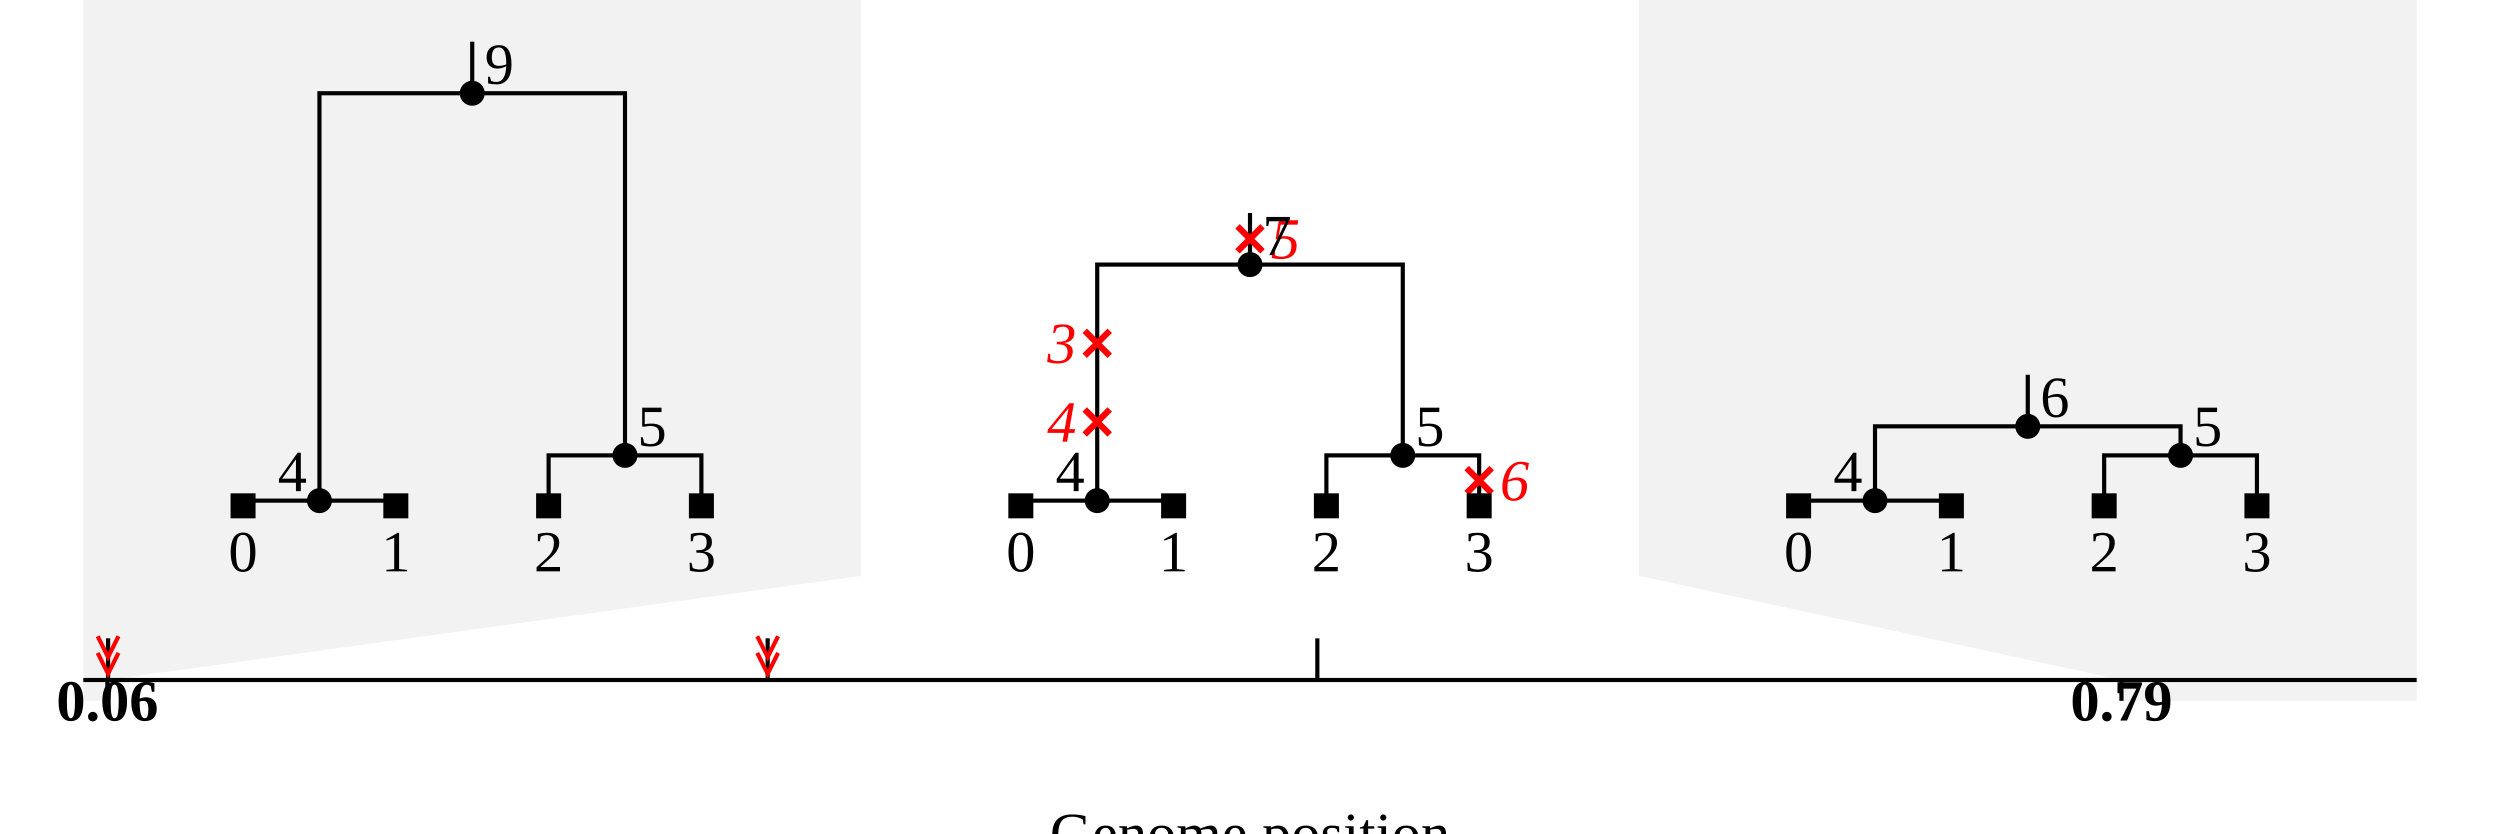
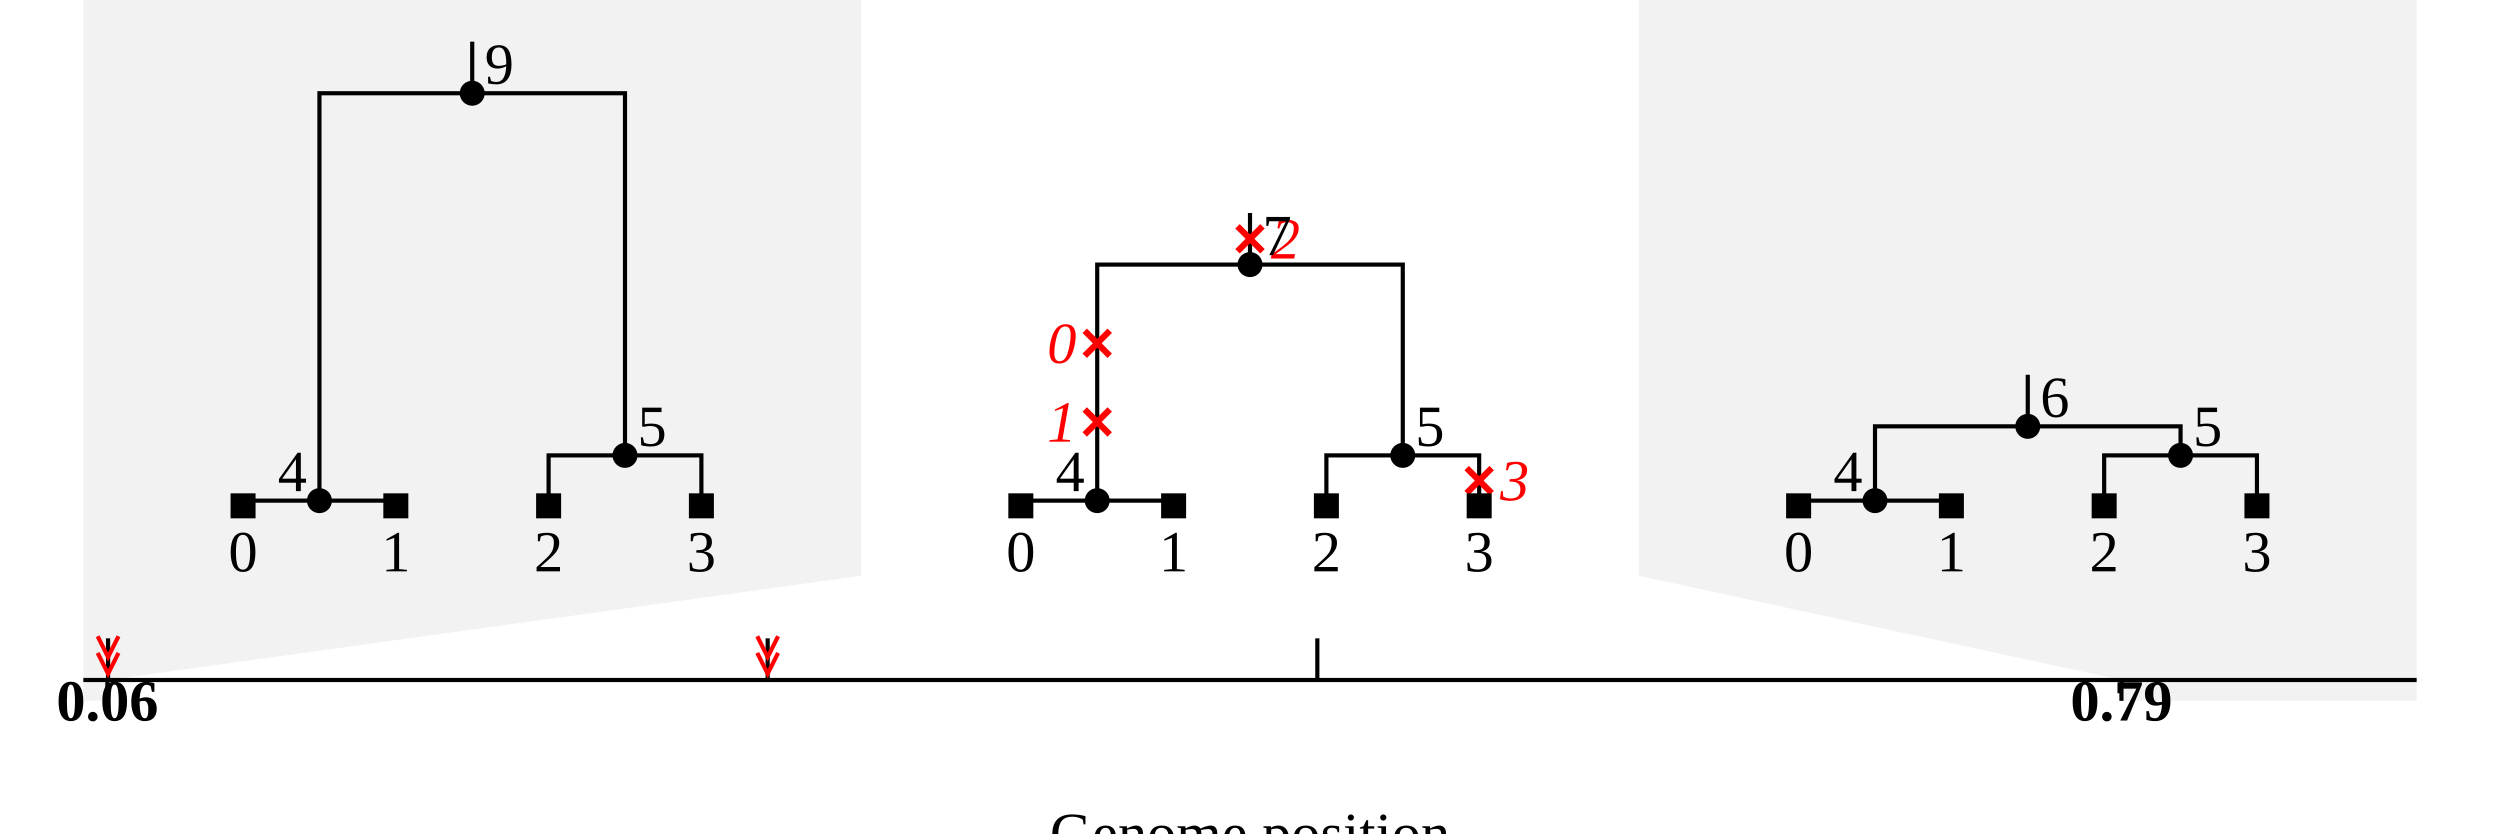
<svg xmlns="http://www.w3.org/2000/svg" baseProfile="full" height="200" version="1.1" width="600">
  <defs>
    <style type="text/css">.background path {fill: #808080; fill-opacity:0}.background path:nth-child(odd) {fill-opacity:.1}.axes {font-size: 14px}.x-axis .tick .lab {font-weight: bold}.axes, .tree {font-size: 14px; text-anchor:middle}.y-axis line.grid {stroke: #FAFAFA}.y-axis &gt; .lab text {transform: translateX(0.8em) rotate(-90deg)}.x-axis .tick g {transform: translateY(0.9em)}.x-axis &gt; .lab text {transform: translateY(-0.8em)}.axes line, .edge {stroke:black; fill:none}.node &gt; .sym {fill: black; stroke: none}.site &gt; .sym {stroke: black}.mut text {fill: red; font-style: italic}.mut.extra text {fill: hotpink}.mut line {fill: none; stroke: none}.mut .sym {fill: none; stroke: red}.mut.extra .sym {stroke: hotpink}.node .mut .sym {stroke-width: 1.5px}.tree text, .tree-sequence text {dominant-baseline: central}.plotbox .lab.lft {text-anchor: end}.plotbox .lab.rgt {text-anchor: start}</style>
  </defs>
  <g class="tree-sequence">
    <g class="background">
      <path d="M20,0 l186.667,0 l0,138.2 l-180.894,25 l0,5 l-5.773,0 l0,-5 l0,-25 l0,-138.2z" />
      <path d="M206.667,0 l186.667,0 l0,138.2 l115.817,25 l0,5 l-483.377,0 l0,-5 l180.894,-25 l0,-138.2z" />
      <path d="M393.333,0 l186.667,0 l0,138.2 l0,25 l0,5 l-70.85,0 l0,-5 l-115.817,-25 l0,-138.2z" />
    </g>
    <g class="axes">
      <g class="x-axis">
        <g class="lab" transform="translate(300,200)">
          <text text-anchor="middle">Genome position</text>
        </g>
        <line x1="20" x2="580" y1="163.2" y2="163.2" />
        <g class="tick" transform="translate(25.7731 163.2)">
          <line x1="0" x2="0" y1="0" y2="5" />
          <g class="lab" transform="translate(0,5)">
            <text>0.06</text>
          </g>
        </g>
        <g class="tick" transform="translate(509.15 163.2)">
          <line x1="0" x2="0" y1="0" y2="5" />
          <g class="lab" transform="translate(0,5)">
            <text>0.79</text>
          </g>
        </g>
-         <g class="site s1" transform="translate(25.9364 163.2)">
+         <g class="site s0" transform="translate(25.9364 163.2)">
          <line class="sym" x1="0" x2="0" y1="0" y2="-10" />
-           <g class="mut m4">
+           <g class="mut m1">
            <polyline class="sym" points="2.5,-6.5 0,-1.5 -2.5,-6.5" />
          </g>
-           <g class="mut m3">
+           <g class="mut m0">
            <polyline class="sym" points="2.5,-10.5 0,-5.5 -2.5,-10.5" />
          </g>
        </g>
-         <g class="site s2" transform="translate(184.24 163.2)">
+         <g class="site s1" transform="translate(184.24 163.2)">
          <line class="sym" x1="0" x2="0" y1="0" y2="-10" />
-           <g class="mut m6">
+           <g class="mut m3">
            <polyline class="sym" points="2.5,-6.5 0,-1.5 -2.5,-6.5" />
          </g>
-           <g class="mut m5">
+           <g class="mut m2">
            <polyline class="sym" points="2.5,-10.5 0,-5.5 -2.5,-10.5" />
          </g>
        </g>
-         <g class="site s3" transform="translate(316.16 163.2)">
+         <g class="site s2" transform="translate(316.16 163.2)">
          <line class="sym" x1="0" x2="0" y1="0" y2="-10" />
        </g>
      </g>
    </g>
    <g class="plotbox trees">
-       <g class="tree t0" transform="translate(20 0)">
+       <g class="tree t1" transform="translate(20 0)">
        <g class="plotbox">
          <g class="node n9 p0 root" transform="translate(93.3333 22.3778)">
            <g class="a9 node n4 p0" transform="translate(-36.6667 97.7739)">
              <g class="a4 leaf node n0 p0 sample" transform="translate(-18.3333 1.24828)">
                <path class="edge" d="M 0 0 V -1.248 H 18.333" />
                <rect class="sym" height="6" width="6" x="-3" y="-3" />
                <text class="lab" transform="translate(0 11)">0</text>
              </g>
              <g class="a4 leaf node n1 p0 sample" transform="translate(18.3333 1.24828)">
                <path class="edge" d="M 0 0 V -1.248 H -18.333" />
                <rect class="sym" height="6" width="6" x="-3" y="-3" />
                <text class="lab" transform="translate(0 11)">1</text>
              </g>
              <path class="edge" d="M 0 0 V -97.774 H 36.667" />
              <circle class="sym" cx="0" cy="0" r="3" />
              <text class="lab lft" transform="translate(-3 -7.0)">4</text>
            </g>
            <g class="a9 node n5 p0" transform="translate(36.6667 86.9138)">
              <g class="a5 leaf node n2 p0 sample" transform="translate(-18.3333 12.1084)">
                <path class="edge" d="M 0 0 V -12.108 H 18.333" />
                <rect class="sym" height="6" width="6" x="-3" y="-3" />
                <text class="lab" transform="translate(0 11)">2</text>
              </g>
              <g class="a5 leaf node n3 p0 sample" transform="translate(18.3333 12.1084)">
                <path class="edge" d="M 0 0 V -12.108 H -18.333" />
                <rect class="sym" height="6" width="6" x="-3" y="-3" />
                <text class="lab" transform="translate(0 11)">3</text>
              </g>
              <path class="edge" d="M 0 0 V -86.914 H -36.667" />
              <circle class="sym" cx="0" cy="0" r="3" />
              <text class="lab rgt" transform="translate(3 -7.0)">5</text>
            </g>
            <path class="edge" d="M 0 0 V -12.378 H 0" />
            <circle class="sym" cx="0" cy="0" r="3" />
            <text class="lab rgt" transform="translate(3 -7.0)">9</text>
          </g>
        </g>
      </g>
-       <g class="tree t1" transform="translate(206.667 0)">
+       <g class="tree t2" transform="translate(206.667 0)">
        <g class="plotbox">
-           <g class="m5 node n7 p0 root s2" transform="translate(93.3333 63.504)">
-             <g class="a7 m3 m4 node n4 p0 s1" transform="translate(-36.6667 56.6478)">
+           <g class="m2 node n7 p0 root s1" transform="translate(93.3333 63.504)">
+             <g class="a7 m0 m1 node n4 p0 s0" transform="translate(-36.6667 56.6478)">
              <g class="a4 leaf node n0 p0 sample" transform="translate(-18.3333 1.24828)">
                <path class="edge" d="M 0 0 V -1.248 H 18.333" />
                <rect class="sym" height="6" width="6" x="-3" y="-3" />
                <text class="lab" transform="translate(0 11)">0</text>
              </g>
              <g class="a4 leaf node n1 p0 sample" transform="translate(18.3333 1.24828)">
                <path class="edge" d="M 0 0 V -1.248 H -18.333" />
                <rect class="sym" height="6" width="6" x="-3" y="-3" />
                <text class="lab" transform="translate(0 11)">1</text>
              </g>
              <path class="edge" d="M 0 0 V -56.648 H 36.667" />
-               <g class="mut m3 s1 unknown_time" transform="translate(0 -37.7652)">
+               <g class="mut m0 s0 unknown_time" transform="translate(0 -37.7652)">
                <line x1="0" x2="0" y1="0" y2="37.765" />
                <path class="sym" d="M -3,-3 l 6,6 M -3,3 l 6,-6" />
-                 <text class="lab lft" transform="translate(-5 0)">3</text>
+                 <text class="lab lft" transform="translate(-5 0)">0</text>
              </g>
-               <g class="mut m4 s1 unknown_time" transform="translate(0 -18.8826)">
+               <g class="mut m1 s0 unknown_time" transform="translate(0 -18.8826)">
                <line x1="0" x2="0" y1="0" y2="18.883" />
                <path class="sym" d="M -3,-3 l 6,6 M -3,3 l 6,-6" />
-                 <text class="lab lft" transform="translate(-5 0)">4</text>
+                 <text class="lab lft" transform="translate(-5 0)">1</text>
              </g>
              <circle class="sym" cx="0" cy="0" r="3" />
              <text class="lab lft" transform="translate(-3 -7.0)">4</text>
            </g>
            <g class="a7 node n5 p0" transform="translate(36.6667 45.7876)">
              <g class="a5 leaf node n2 p0 sample" transform="translate(-18.3333 12.1084)">
                <path class="edge" d="M 0 0 V -12.108 H 18.333" />
                <rect class="sym" height="6" width="6" x="-3" y="-3" />
                <text class="lab" transform="translate(0 11)">2</text>
              </g>
-               <g class="a5 leaf m6 node n3 p0 s2 sample" transform="translate(18.3333 12.1084)">
+               <g class="a5 leaf m3 node n3 p0 s1 sample" transform="translate(18.3333 12.1084)">
                <path class="edge" d="M 0 0 V -12.108 H -18.333" />
-                 <g class="mut m6 s2 unknown_time" transform="translate(0 -6.05422)">
+                 <g class="mut m3 s1 unknown_time" transform="translate(0 -6.05422)">
                  <line x1="0" x2="0" y1="0" y2="6.054" />
                  <path class="sym" d="M -3,-3 l 6,6 M -3,3 l 6,-6" />
-                   <text class="lab rgt" transform="translate(5 0)">6</text>
+                   <text class="lab rgt" transform="translate(5 0)">3</text>
                </g>
                <rect class="sym" height="6" width="6" x="-3" y="-3" />
                <text class="lab" transform="translate(0 11)">3</text>
              </g>
              <path class="edge" d="M 0 0 V -45.788 H -36.667" />
              <circle class="sym" cx="0" cy="0" r="3" />
              <text class="lab rgt" transform="translate(3 -7.0)">5</text>
            </g>
            <path class="edge" d="M 0 0 V -12.378 H 0" />
-             <g class="mut m5 s2 unknown_time" transform="translate(0 -6.18889)">
+             <g class="mut m2 s1 unknown_time" transform="translate(0 -6.18889)">
              <line x1="0" x2="0" y1="0" y2="6.189" />
              <path class="sym" d="M -3,-3 l 6,6 M -3,3 l 6,-6" />
-               <text class="lab rgt" transform="translate(5 0)">5</text>
+               <text class="lab rgt" transform="translate(5 0)">2</text>
            </g>
            <circle class="sym" cx="0" cy="0" r="3" />
            <text class="lab rgt" transform="translate(3 -7.0)">7</text>
          </g>
        </g>
      </g>
-       <g class="tree t2" transform="translate(393.333 0)">
+       <g class="tree t3" transform="translate(393.333 0)">
        <g class="plotbox">
          <g class="node n6 p0 root" transform="translate(93.3333 102.321)">
            <g class="a6 node n4 p0" transform="translate(-36.6667 17.8305)">
              <g class="a4 leaf node n0 p0 sample" transform="translate(-18.3333 1.24828)">
                <path class="edge" d="M 0 0 V -1.248 H 18.333" />
                <rect class="sym" height="6" width="6" x="-3" y="-3" />
                <text class="lab" transform="translate(0 11)">0</text>
              </g>
              <g class="a4 leaf node n1 p0 sample" transform="translate(18.3333 1.24828)">
                <path class="edge" d="M 0 0 V -1.248 H -18.333" />
                <rect class="sym" height="6" width="6" x="-3" y="-3" />
                <text class="lab" transform="translate(0 11)">1</text>
              </g>
              <path class="edge" d="M 0 0 V -17.831 H 36.667" />
              <circle class="sym" cx="0" cy="0" r="3" />
              <text class="lab lft" transform="translate(-3 -7.0)">4</text>
            </g>
            <g class="a6 node n5 p0" transform="translate(36.6667 6.97033)">
              <g class="a5 leaf node n2 p0 sample" transform="translate(-18.3333 12.1084)">
                <path class="edge" d="M 0 0 V -12.108 H 18.333" />
                <rect class="sym" height="6" width="6" x="-3" y="-3" />
                <text class="lab" transform="translate(0 11)">2</text>
              </g>
              <g class="a5 leaf node n3 p0 sample" transform="translate(18.3333 12.1084)">
                <path class="edge" d="M 0 0 V -12.108 H -18.333" />
                <rect class="sym" height="6" width="6" x="-3" y="-3" />
                <text class="lab" transform="translate(0 11)">3</text>
              </g>
              <path class="edge" d="M 0 0 V -6.97 H -36.667" />
              <circle class="sym" cx="0" cy="0" r="3" />
              <text class="lab rgt" transform="translate(3 -7.0)">5</text>
            </g>
            <path class="edge" d="M 0 0 V -12.378 H 0" />
            <circle class="sym" cx="0" cy="0" r="3" />
            <text class="lab rgt" transform="translate(3 -7.0)">6</text>
          </g>
        </g>
      </g>
    </g>
  </g>
</svg>
